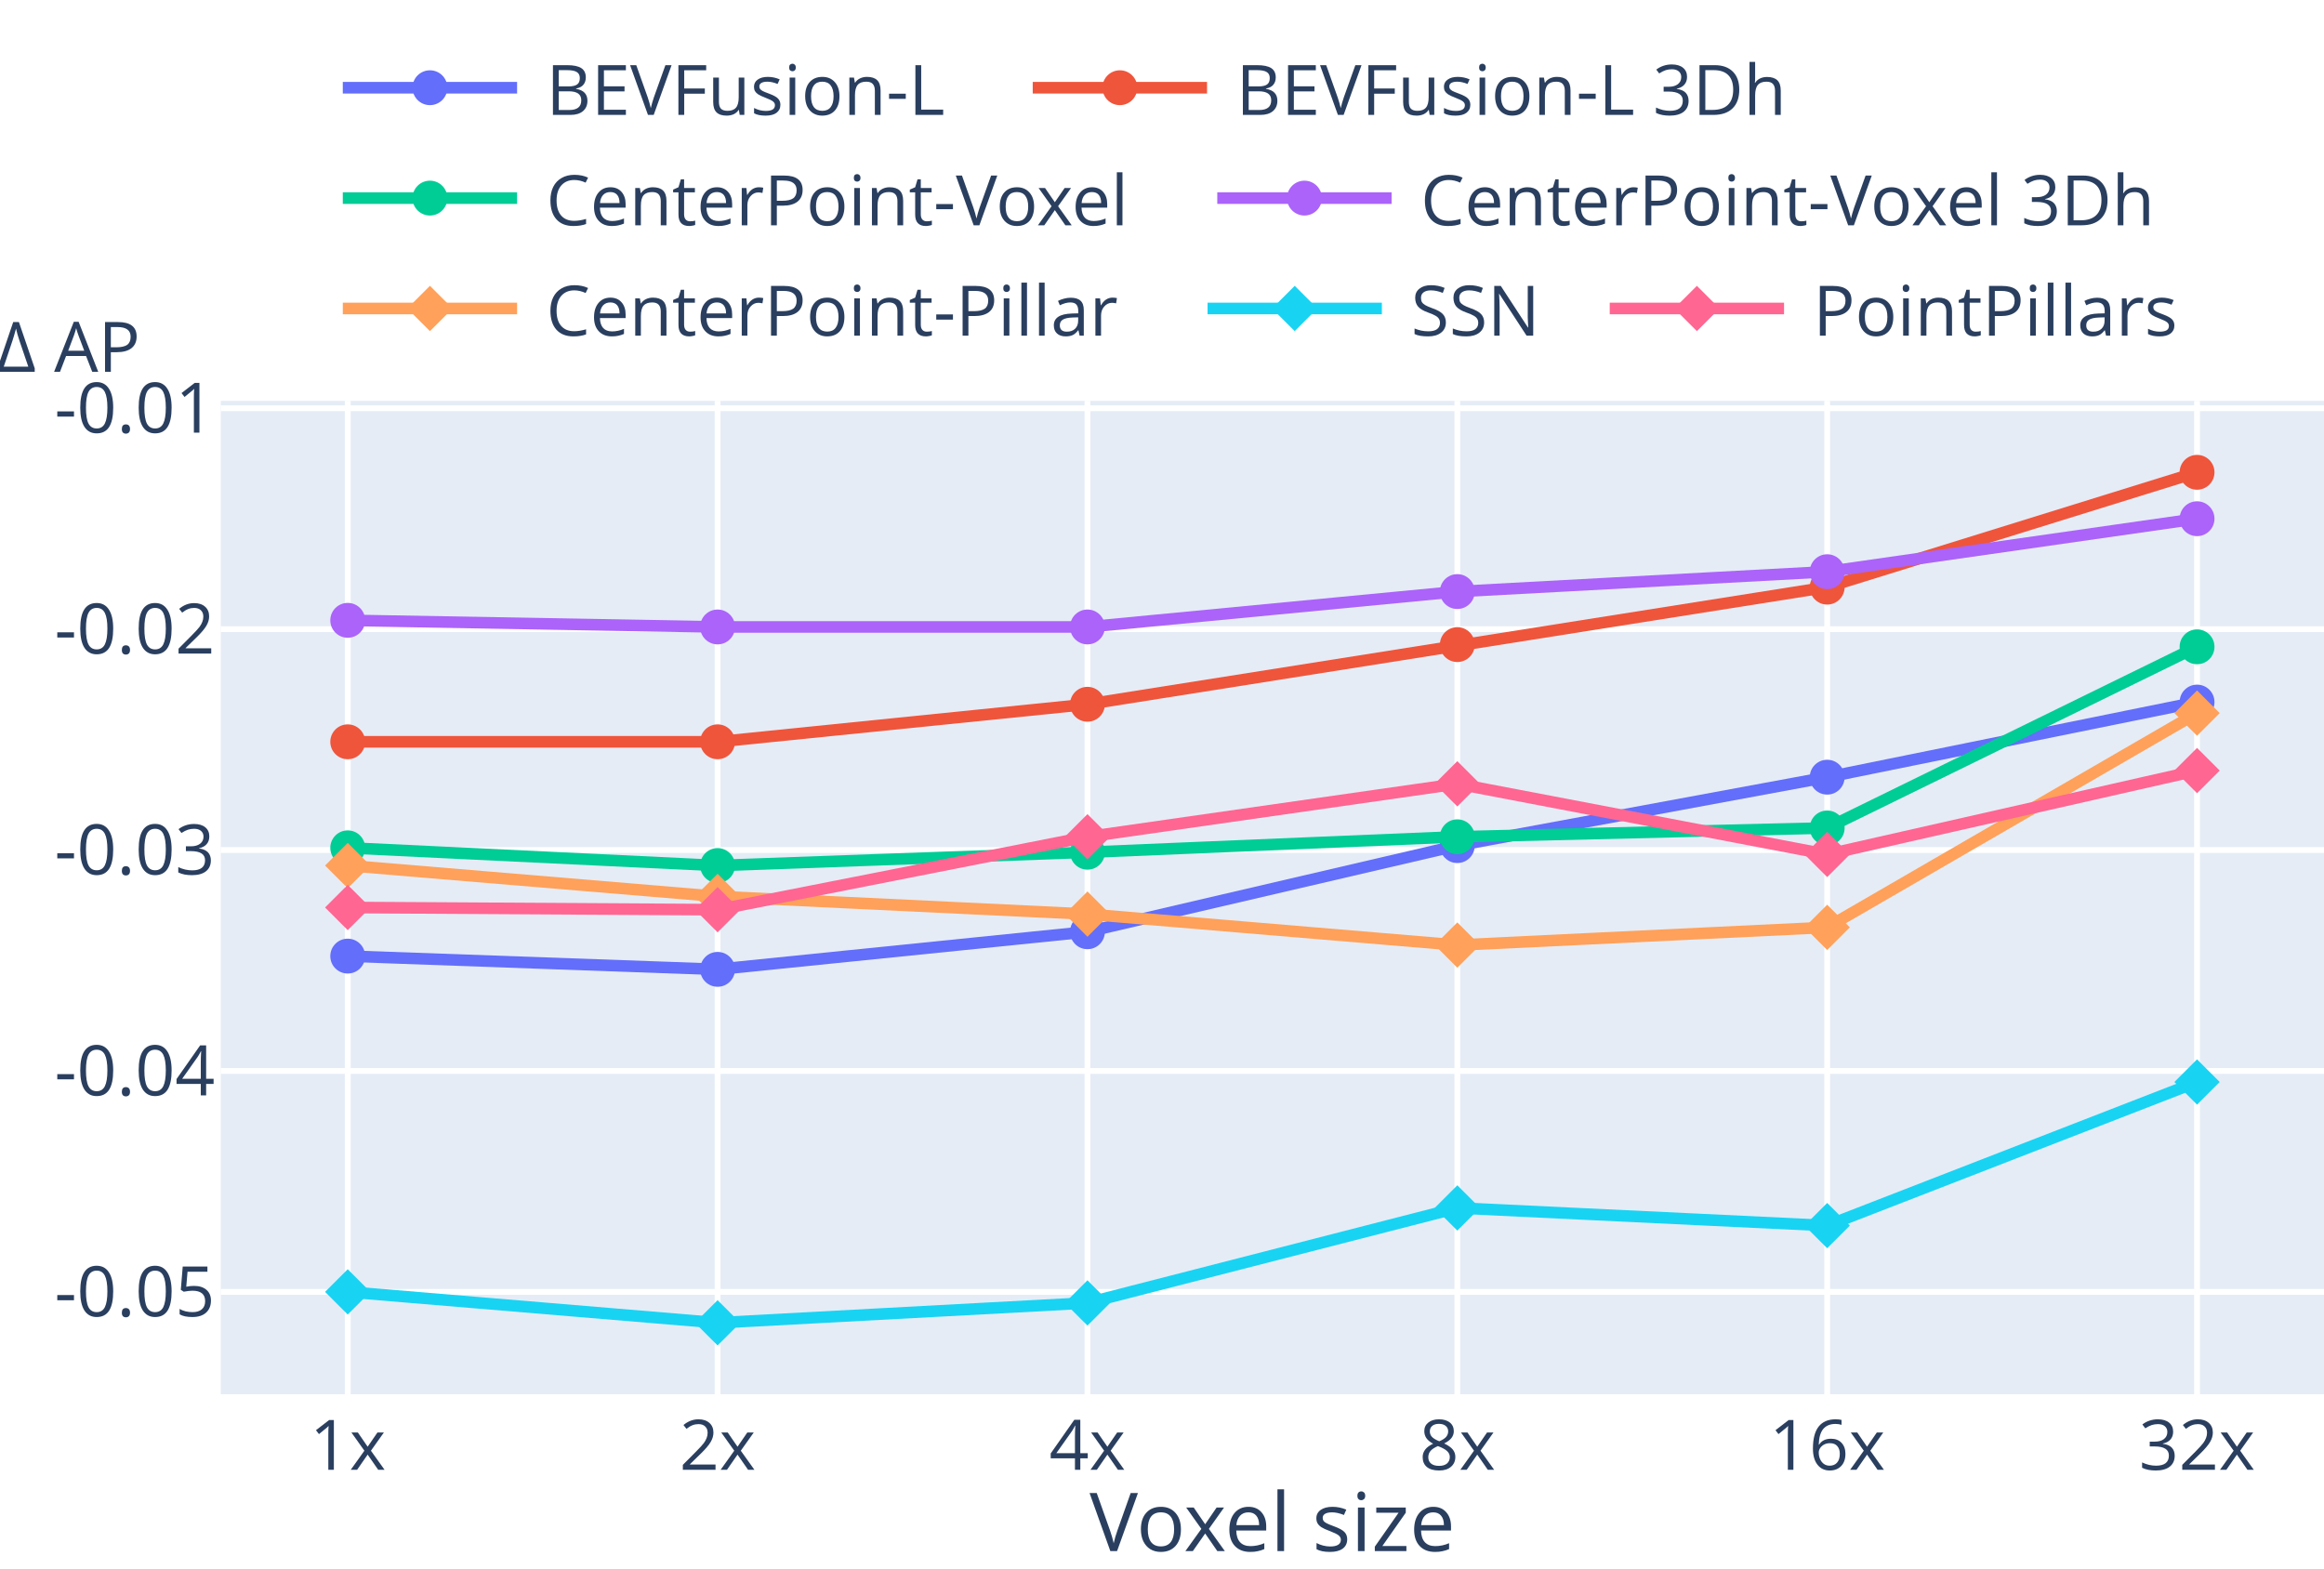
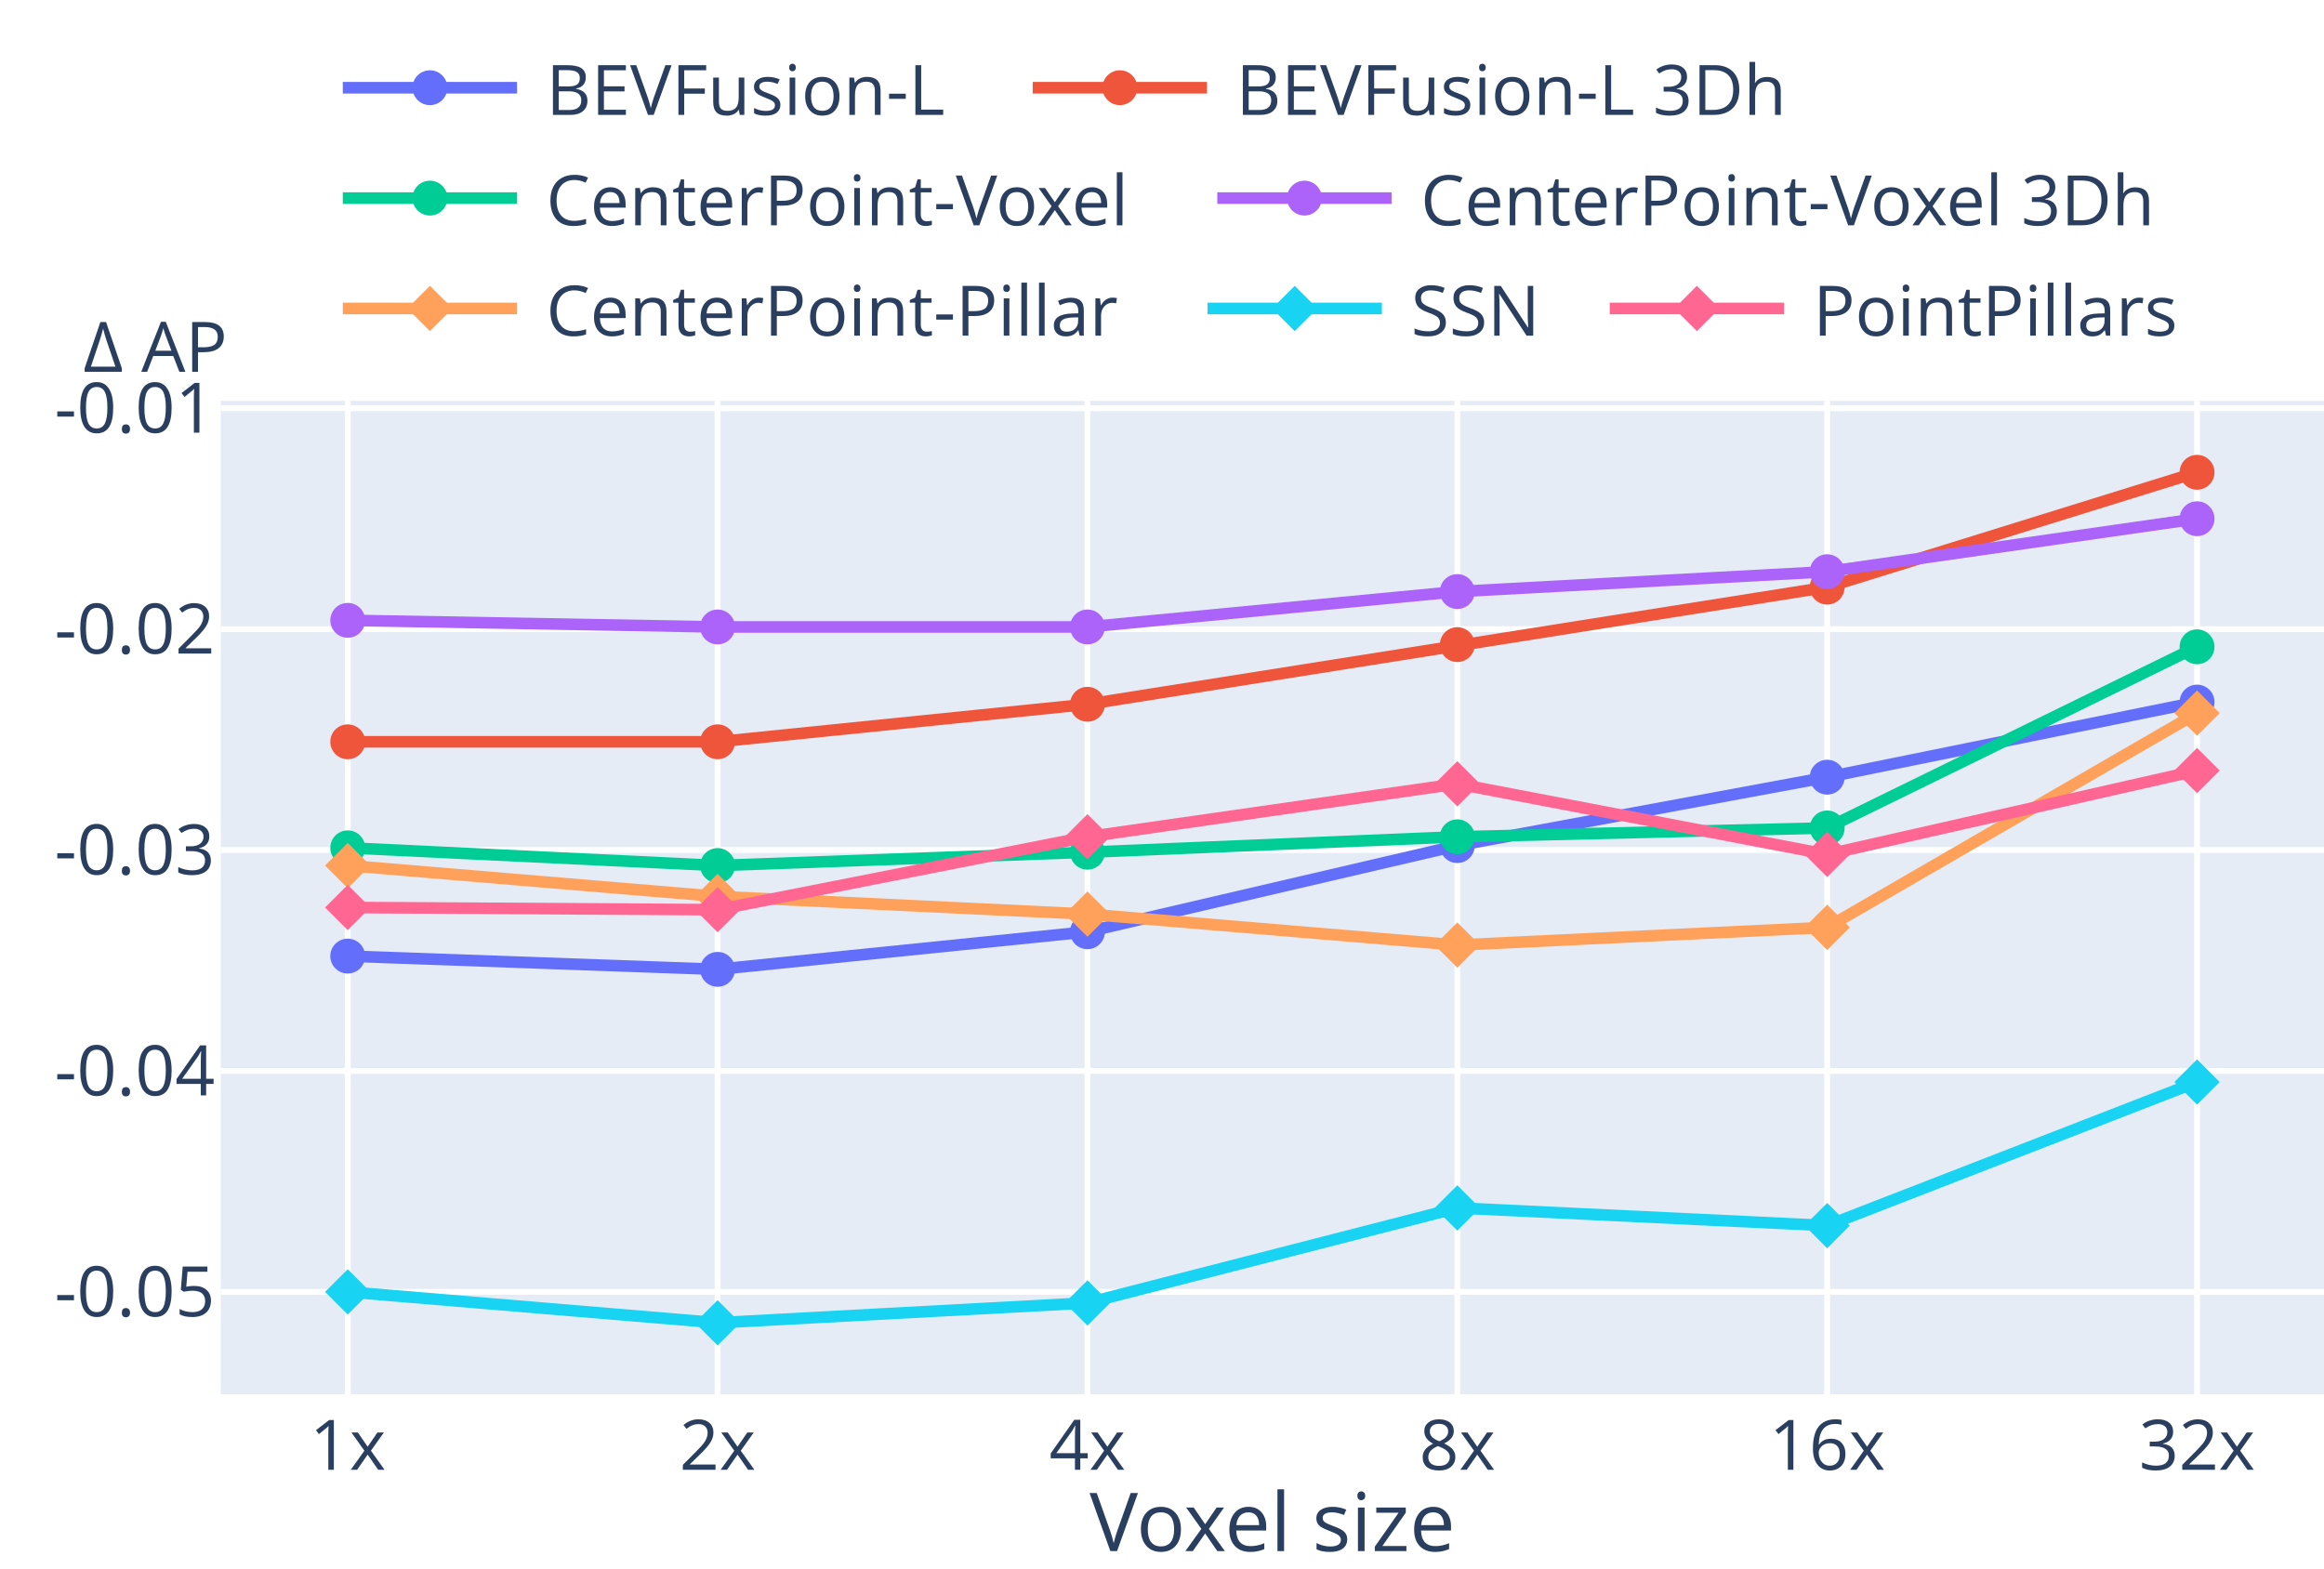
<svg xmlns="http://www.w3.org/2000/svg" class="main-svg" width="400" height="270" style="" viewBox="0 0 400 270">
  <rect x="0" y="0" width="400" height="270" style="fill: rgb(255, 255, 255); fill-opacity: 1;" />
-   <defs id="defs-9ba21a">
+   <defs id="defs-d842e4">
    <g class="clips">
-       <clipPath id="clip9ba21axyplot" class="plotclip">
+       <clipPath id="clipd842e4xyplot" class="plotclip">
        <rect width="362" height="171" />
      </clipPath>
-       <clipPath class="axesclip" id="clip9ba21ax">
+       <clipPath class="axesclip" id="clipd842e4x">
        <rect x="38" y="0" width="362" height="270" />
      </clipPath>
-       <clipPath class="axesclip" id="clip9ba21ay">
+       <clipPath class="axesclip" id="clipd842e4y">
        <rect x="0" y="69" width="400" height="171" />
      </clipPath>
-       <clipPath class="axesclip" id="clip9ba21axy">
+       <clipPath class="axesclip" id="clipd842e4xy">
        <rect x="38" y="69" width="362" height="171" />
      </clipPath>
    </g>
    <g class="gradients" />
    <g class="patterns" />
  </defs>
  <g class="bglayer">
    <rect class="bg" x="38" y="69" width="362" height="171" style="fill: rgb(229, 236, 246); fill-opacity: 1; stroke-width: 0;" />
  </g>
  <g class="layer-below">
    <g class="imagelayer" />
    <g class="shapelayer" />
  </g>
  <g class="cartesianlayer">
    <g class="subplot xy">
      <g class="layer-subplot">
        <g class="shapelayer" />
        <g class="imagelayer" />
      </g>
      <g class="minor-gridlayer">
        <g class="x" />
        <g class="y" />
      </g>
      <g class="gridlayer">
        <g class="x">
          <path class="xgrid crisp" transform="translate(59.85,0)" d="M0,69v171" style="stroke: rgb(255, 255, 255); stroke-opacity: 1; stroke-width: 1px;" />
          <path class="xgrid crisp" transform="translate(123.51,0)" d="M0,69v171" style="stroke: rgb(255, 255, 255); stroke-opacity: 1; stroke-width: 1px;" />
          <path class="xgrid crisp" transform="translate(187.17,0)" d="M0,69v171" style="stroke: rgb(255, 255, 255); stroke-opacity: 1; stroke-width: 1px;" />
          <path class="xgrid crisp" transform="translate(250.83,0)" d="M0,69v171" style="stroke: rgb(255, 255, 255); stroke-opacity: 1; stroke-width: 1px;" />
          <path class="xgrid crisp" transform="translate(314.49,0)" d="M0,69v171" style="stroke: rgb(255, 255, 255); stroke-opacity: 1; stroke-width: 1px;" />
          <path class="xgrid crisp" transform="translate(378.15,0)" d="M0,69v171" style="stroke: rgb(255, 255, 255); stroke-opacity: 1; stroke-width: 1px;" />
        </g>
        <g class="y">
          <path class="ygrid crisp" transform="translate(0,222.38)" d="M38,0h362" style="stroke: rgb(255, 255, 255); stroke-opacity: 1; stroke-width: 1px;" />
          <path class="ygrid crisp" transform="translate(0,184.35)" d="M38,0h362" style="stroke: rgb(255, 255, 255); stroke-opacity: 1; stroke-width: 1px;" />
          <path class="ygrid crisp" transform="translate(0,146.32)" d="M38,0h362" style="stroke: rgb(255, 255, 255); stroke-opacity: 1; stroke-width: 1px;" />
          <path class="ygrid crisp" transform="translate(0,108.3)" d="M38,0h362" style="stroke: rgb(255, 255, 255); stroke-opacity: 1; stroke-width: 1px;" />
          <path class="ygrid crisp" transform="translate(0,70.27)" d="M38,0h362" style="stroke: rgb(255, 255, 255); stroke-opacity: 1; stroke-width: 1px;" />
        </g>
      </g>
      <g class="zerolinelayer" />
      <g class="layer-between">
        <g class="shapelayer" />
        <g class="imagelayer" />
      </g>
      <path class="xlines-below" />
      <path class="ylines-below" />
      <g class="overlines-below" />
      <g class="xaxislayer-below" />
      <g class="yaxislayer-below" />
      <g class="overaxes-below" />
      <g class="overplot">
-         <g class="xy" transform="translate(38,69)" clip-path="url(#clip9ba21axyplot)">
+         <g class="xy" transform="translate(38,69)" clip-path="url(#clipd842e4xyplot)">
          <g class="scatterlayer mlayer">
-             <g class="trace scatter trace279bbc" style="stroke-miterlimit: 2; opacity: 1;">
+             <g class="trace scatter tracee230b6" style="stroke-miterlimit: 2; opacity: 1;">
              <g class="fills" />
              <g class="errorbars" />
              <g class="lines">
                <path class="js-line" d="M21.85,95.58L85.51,97.86L149.17,91.39L212.83,76.56L276.49,64.78L340.15,51.85" style="vector-effect: none; fill: none; stroke: rgb(99, 110, 250); stroke-opacity: 1; stroke-width: 2px; opacity: 1;" />
              </g>
              <g class="points">
                <path class="point" transform="translate(21.85,95.58)" d="M3,0A3,3 0 1,1 0,-3A3,3 0 0,1 3,0Z" style="opacity: 1; stroke-width: 0px; fill: rgb(99, 110, 250); fill-opacity: 1;" />
                <path class="point" transform="translate(85.51,97.86)" d="M3,0A3,3 0 1,1 0,-3A3,3 0 0,1 3,0Z" style="opacity: 1; stroke-width: 0px; fill: rgb(99, 110, 250); fill-opacity: 1;" />
                <path class="point" transform="translate(149.17,91.39)" d="M3,0A3,3 0 1,1 0,-3A3,3 0 0,1 3,0Z" style="opacity: 1; stroke-width: 0px; fill: rgb(99, 110, 250); fill-opacity: 1;" />
                <path class="point" transform="translate(212.83,76.56)" d="M3,0A3,3 0 1,1 0,-3A3,3 0 0,1 3,0Z" style="opacity: 1; stroke-width: 0px; fill: rgb(99, 110, 250); fill-opacity: 1;" />
                <path class="point" transform="translate(276.49,64.78)" d="M3,0A3,3 0 1,1 0,-3A3,3 0 0,1 3,0Z" style="opacity: 1; stroke-width: 0px; fill: rgb(99, 110, 250); fill-opacity: 1;" />
                <path class="point" transform="translate(340.15,51.85)" d="M3,0A3,3 0 1,1 0,-3A3,3 0 0,1 3,0Z" style="opacity: 1; stroke-width: 0px; fill: rgb(99, 110, 250); fill-opacity: 1;" />
              </g>
              <g class="text" />
            </g>
-             <g class="trace scatter trace650073" style="stroke-miterlimit: 2; opacity: 1;">
+             <g class="trace scatter traceabe52f" style="stroke-miterlimit: 2; opacity: 1;">
              <g class="fills" />
              <g class="errorbars" />
              <g class="lines">
                <path class="js-line" d="M21.85,58.69L85.51,58.69L149.17,52.23L276.49,32.07L340.15,12.3" style="vector-effect: none; fill: none; stroke: rgb(239, 85, 59); stroke-opacity: 1; stroke-width: 2px; opacity: 1;" />
              </g>
              <g class="points">
                <path class="point" transform="translate(21.85,58.69)" d="M3,0A3,3 0 1,1 0,-3A3,3 0 0,1 3,0Z" style="opacity: 1; stroke-width: 0px; fill: rgb(239, 85, 59); fill-opacity: 1;" />
                <path class="point" transform="translate(85.51,58.69)" d="M3,0A3,3 0 1,1 0,-3A3,3 0 0,1 3,0Z" style="opacity: 1; stroke-width: 0px; fill: rgb(239, 85, 59); fill-opacity: 1;" />
                <path class="point" transform="translate(149.17,52.23)" d="M3,0A3,3 0 1,1 0,-3A3,3 0 0,1 3,0Z" style="opacity: 1; stroke-width: 0px; fill: rgb(239, 85, 59); fill-opacity: 1;" />
                <path class="point" transform="translate(212.83,41.96)" d="M3,0A3,3 0 1,1 0,-3A3,3 0 0,1 3,0Z" style="opacity: 1; stroke-width: 0px; fill: rgb(239, 85, 59); fill-opacity: 1;" />
                <path class="point" transform="translate(276.49,32.07)" d="M3,0A3,3 0 1,1 0,-3A3,3 0 0,1 3,0Z" style="opacity: 1; stroke-width: 0px; fill: rgb(239, 85, 59); fill-opacity: 1;" />
                <path class="point" transform="translate(340.15,12.3)" d="M3,0A3,3 0 1,1 0,-3A3,3 0 0,1 3,0Z" style="opacity: 1; stroke-width: 0px; fill: rgb(239, 85, 59); fill-opacity: 1;" />
              </g>
              <g class="text" />
            </g>
-             <g class="trace scatter tracef4b8fa" style="stroke-miterlimit: 2; opacity: 1;">
+             <g class="trace scatter trace901722" style="stroke-miterlimit: 2; opacity: 1;">
              <g class="fills" />
              <g class="errorbars" />
              <g class="lines">
                <path class="js-line" d="M21.85,76.94L85.51,79.99L149.17,77.7L212.83,75.04L276.49,73.52L340.15,42.34" style="vector-effect: none; fill: none; stroke: rgb(0, 204, 150); stroke-opacity: 1; stroke-width: 2px; opacity: 1;" />
              </g>
              <g class="points">
                <path class="point" transform="translate(21.85,76.94)" d="M3,0A3,3 0 1,1 0,-3A3,3 0 0,1 3,0Z" style="opacity: 1; stroke-width: 0px; fill: rgb(0, 204, 150); fill-opacity: 1;" />
                <path class="point" transform="translate(85.51,79.99)" d="M3,0A3,3 0 1,1 0,-3A3,3 0 0,1 3,0Z" style="opacity: 1; stroke-width: 0px; fill: rgb(0, 204, 150); fill-opacity: 1;" />
                <path class="point" transform="translate(149.17,77.7)" d="M3,0A3,3 0 1,1 0,-3A3,3 0 0,1 3,0Z" style="opacity: 1; stroke-width: 0px; fill: rgb(0, 204, 150); fill-opacity: 1;" />
                <path class="point" transform="translate(212.83,75.04)" d="M3,0A3,3 0 1,1 0,-3A3,3 0 0,1 3,0Z" style="opacity: 1; stroke-width: 0px; fill: rgb(0, 204, 150); fill-opacity: 1;" />
                <path class="point" transform="translate(276.49,73.52)" d="M3,0A3,3 0 1,1 0,-3A3,3 0 0,1 3,0Z" style="opacity: 1; stroke-width: 0px; fill: rgb(0, 204, 150); fill-opacity: 1;" />
                <path class="point" transform="translate(340.15,42.34)" d="M3,0A3,3 0 1,1 0,-3A3,3 0 0,1 3,0Z" style="opacity: 1; stroke-width: 0px; fill: rgb(0, 204, 150); fill-opacity: 1;" />
              </g>
              <g class="text" />
            </g>
-             <g class="trace scatter trace94a1c8" style="stroke-miterlimit: 2; opacity: 1;">
+             <g class="trace scatter tracee6afad" style="stroke-miterlimit: 2; opacity: 1;">
              <g class="fills" />
              <g class="errorbars" />
              <g class="lines">
                <path class="js-line" d="M21.85,37.78L85.51,38.92L149.17,38.92L212.83,32.83L276.49,29.41L340.15,20.29" style="vector-effect: none; fill: none; stroke: rgb(171, 99, 250); stroke-opacity: 1; stroke-width: 2px; opacity: 1;" />
              </g>
              <g class="points">
                <path class="point" transform="translate(21.85,37.78)" d="M3,0A3,3 0 1,1 0,-3A3,3 0 0,1 3,0Z" style="opacity: 1; stroke-width: 0px; fill: rgb(171, 99, 250); fill-opacity: 1;" />
                <path class="point" transform="translate(85.51,38.92)" d="M3,0A3,3 0 1,1 0,-3A3,3 0 0,1 3,0Z" style="opacity: 1; stroke-width: 0px; fill: rgb(171, 99, 250); fill-opacity: 1;" />
                <path class="point" transform="translate(149.17,38.92)" d="M3,0A3,3 0 1,1 0,-3A3,3 0 0,1 3,0Z" style="opacity: 1; stroke-width: 0px; fill: rgb(171, 99, 250); fill-opacity: 1;" />
                <path class="point" transform="translate(212.83,32.83)" d="M3,0A3,3 0 1,1 0,-3A3,3 0 0,1 3,0Z" style="opacity: 1; stroke-width: 0px; fill: rgb(171, 99, 250); fill-opacity: 1;" />
                <path class="point" transform="translate(276.49,29.41)" d="M3,0A3,3 0 1,1 0,-3A3,3 0 0,1 3,0Z" style="opacity: 1; stroke-width: 0px; fill: rgb(171, 99, 250); fill-opacity: 1;" />
                <path class="point" transform="translate(340.15,20.29)" d="M3,0A3,3 0 1,1 0,-3A3,3 0 0,1 3,0Z" style="opacity: 1; stroke-width: 0px; fill: rgb(171, 99, 250); fill-opacity: 1;" />
              </g>
              <g class="text" />
            </g>
-             <g class="trace scatter trace2d4bff" style="stroke-miterlimit: 2; opacity: 1;">
+             <g class="trace scatter trace929093" style="stroke-miterlimit: 2; opacity: 1;">
              <g class="fills" />
              <g class="errorbars" />
              <g class="lines">
                <path class="js-line" d="M21.85,79.99L85.51,85.31L149.17,88.35L212.83,93.68L276.49,90.63L340.15,53.75" style="vector-effect: none; fill: none; stroke: rgb(255, 161, 90); stroke-opacity: 1; stroke-width: 2px; opacity: 1;" />
              </g>
              <g class="points">
                <path class="point" transform="translate(21.85,79.99)" d="M3.9,0L0,3.9L-3.9,0L0,-3.9Z" style="opacity: 1; stroke-width: 0px; fill: rgb(255, 161, 90); fill-opacity: 1;" />
                <path class="point" transform="translate(85.51,85.31)" d="M3.9,0L0,3.9L-3.9,0L0,-3.9Z" style="opacity: 1; stroke-width: 0px; fill: rgb(255, 161, 90); fill-opacity: 1;" />
                <path class="point" transform="translate(149.17,88.35)" d="M3.9,0L0,3.9L-3.9,0L0,-3.9Z" style="opacity: 1; stroke-width: 0px; fill: rgb(255, 161, 90); fill-opacity: 1;" />
                <path class="point" transform="translate(212.83,93.68)" d="M3.9,0L0,3.9L-3.9,0L0,-3.9Z" style="opacity: 1; stroke-width: 0px; fill: rgb(255, 161, 90); fill-opacity: 1;" />
                <path class="point" transform="translate(276.49,90.63)" d="M3.9,0L0,3.9L-3.9,0L0,-3.9Z" style="opacity: 1; stroke-width: 0px; fill: rgb(255, 161, 90); fill-opacity: 1;" />
                <path class="point" transform="translate(340.15,53.75)" d="M3.9,0L0,3.9L-3.9,0L0,-3.9Z" style="opacity: 1; stroke-width: 0px; fill: rgb(255, 161, 90); fill-opacity: 1;" />
              </g>
              <g class="text" />
            </g>
-             <g class="trace scatter trace0b0d0e" style="stroke-miterlimit: 2; opacity: 1;">
+             <g class="trace scatter trace2d999b" style="stroke-miterlimit: 2; opacity: 1;">
              <g class="fills" />
              <g class="errorbars" />
              <g class="lines">
                <path class="js-line" d="M21.85,153.38L85.51,158.7L149.17,155.28L212.83,138.93L276.49,141.97L340.15,117.25" style="vector-effect: none; fill: none; stroke: rgb(25, 211, 243); stroke-opacity: 1; stroke-width: 2px; opacity: 1;" />
              </g>
              <g class="points">
                <path class="point" transform="translate(21.85,153.38)" d="M3.9,0L0,3.9L-3.9,0L0,-3.9Z" style="opacity: 1; stroke-width: 0px; fill: rgb(25, 211, 243); fill-opacity: 1;" />
                <path class="point" transform="translate(85.51,158.7)" d="M3.9,0L0,3.9L-3.9,0L0,-3.9Z" style="opacity: 1; stroke-width: 0px; fill: rgb(25, 211, 243); fill-opacity: 1;" />
                <path class="point" transform="translate(149.17,155.28)" d="M3.9,0L0,3.9L-3.9,0L0,-3.9Z" style="opacity: 1; stroke-width: 0px; fill: rgb(25, 211, 243); fill-opacity: 1;" />
                <path class="point" transform="translate(212.83,138.93)" d="M3.9,0L0,3.9L-3.9,0L0,-3.9Z" style="opacity: 1; stroke-width: 0px; fill: rgb(25, 211, 243); fill-opacity: 1;" />
                <path class="point" transform="translate(276.49,141.97)" d="M3.9,0L0,3.9L-3.9,0L0,-3.9Z" style="opacity: 1; stroke-width: 0px; fill: rgb(25, 211, 243); fill-opacity: 1;" />
                <path class="point" transform="translate(340.15,117.25)" d="M3.9,0L0,3.9L-3.9,0L0,-3.9Z" style="opacity: 1; stroke-width: 0px; fill: rgb(25, 211, 243); fill-opacity: 1;" />
              </g>
              <g class="text" />
            </g>
-             <g class="trace scatter traceadb02b" style="stroke-miterlimit: 2; opacity: 1;">
+             <g class="trace scatter trace4e4d4d" style="stroke-miterlimit: 2; opacity: 1;">
              <g class="fills" />
              <g class="errorbars" />
              <g class="lines">
                <path class="js-line" d="M21.85,87.21L85.51,87.59L149.17,75.04L212.83,65.92L276.49,78.08L340.15,63.64" style="vector-effect: none; fill: none; stroke: rgb(255, 102, 146); stroke-opacity: 1; stroke-width: 2px; opacity: 1;" />
              </g>
              <g class="points">
                <path class="point" transform="translate(21.85,87.21)" d="M3.9,0L0,3.9L-3.9,0L0,-3.9Z" style="opacity: 1; stroke-width: 0px; fill: rgb(255, 102, 146); fill-opacity: 1;" />
                <path class="point" transform="translate(85.51,87.59)" d="M3.9,0L0,3.9L-3.9,0L0,-3.9Z" style="opacity: 1; stroke-width: 0px; fill: rgb(255, 102, 146); fill-opacity: 1;" />
                <path class="point" transform="translate(149.17,75.04)" d="M3.9,0L0,3.9L-3.9,0L0,-3.9Z" style="opacity: 1; stroke-width: 0px; fill: rgb(255, 102, 146); fill-opacity: 1;" />
                <path class="point" transform="translate(212.83,65.92)" d="M3.9,0L0,3.9L-3.9,0L0,-3.9Z" style="opacity: 1; stroke-width: 0px; fill: rgb(255, 102, 146); fill-opacity: 1;" />
                <path class="point" transform="translate(276.49,78.08)" d="M3.9,0L0,3.9L-3.9,0L0,-3.9Z" style="opacity: 1; stroke-width: 0px; fill: rgb(255, 102, 146); fill-opacity: 1;" />
                <path class="point" transform="translate(340.15,63.64)" d="M3.9,0L0,3.9L-3.9,0L0,-3.9Z" style="opacity: 1; stroke-width: 0px; fill: rgb(255, 102, 146); fill-opacity: 1;" />
              </g>
              <g class="text" />
            </g>
          </g>
        </g>
      </g>
      <g class="zerolinelayer-above" />
      <path class="xlines-above crisp" d="M0,0" style="fill: none;" />
      <path class="ylines-above crisp" d="M0,0" style="fill: none;" />
      <g class="overlines-above" />
      <g class="xaxislayer-above">
        <g class="xtick">
          <text text-anchor="middle" x="0" y="253" transform="translate(59.85,0)" style="font-family: 'Open Sans', verdana, arial, sans-serif; font-size: 12px; fill: rgb(42, 63, 95); fill-opacity: 1; white-space: pre;">1x</text>
        </g>
        <g class="xtick">
          <text text-anchor="middle" x="0" y="253" transform="translate(123.51,0)" style="font-family: 'Open Sans', verdana, arial, sans-serif; font-size: 12px; fill: rgb(42, 63, 95); fill-opacity: 1; white-space: pre;">2x</text>
        </g>
        <g class="xtick">
          <text text-anchor="middle" x="0" y="253" transform="translate(187.17,0)" style="font-family: 'Open Sans', verdana, arial, sans-serif; font-size: 12px; fill: rgb(42, 63, 95); fill-opacity: 1; white-space: pre;">4x</text>
        </g>
        <g class="xtick">
          <text text-anchor="middle" x="0" y="253" transform="translate(250.83,0)" style="font-family: 'Open Sans', verdana, arial, sans-serif; font-size: 12px; fill: rgb(42, 63, 95); fill-opacity: 1; white-space: pre;">8x</text>
        </g>
        <g class="xtick">
          <text text-anchor="middle" x="0" y="253" transform="translate(314.49,0)" style="font-family: 'Open Sans', verdana, arial, sans-serif; font-size: 12px; fill: rgb(42, 63, 95); fill-opacity: 1; white-space: pre;">16x</text>
        </g>
        <g class="xtick">
          <text text-anchor="middle" x="0" y="253" transform="translate(378.15,0)" style="font-family: 'Open Sans', verdana, arial, sans-serif; font-size: 12px; fill: rgb(42, 63, 95); fill-opacity: 1; white-space: pre;">32x</text>
        </g>
      </g>
      <g class="yaxislayer-above">
        <g class="ytick">
          <text text-anchor="end" x="37" y="4.2" transform="translate(0,222.38)" style="font-family: 'Open Sans', verdana, arial, sans-serif; font-size: 12px; fill: rgb(42, 63, 95); fill-opacity: 1; white-space: pre;">-0.05</text>
        </g>
        <g class="ytick">
          <text text-anchor="end" x="37" y="4.2" style="font-family: 'Open Sans', verdana, arial, sans-serif; font-size: 12px; fill: rgb(42, 63, 95); fill-opacity: 1; white-space: pre;" transform="translate(0,184.35)">-0.04</text>
        </g>
        <g class="ytick">
          <text text-anchor="end" x="37" y="4.2" style="font-family: 'Open Sans', verdana, arial, sans-serif; font-size: 12px; fill: rgb(42, 63, 95); fill-opacity: 1; white-space: pre;" transform="translate(0,146.32)">-0.03</text>
        </g>
        <g class="ytick">
          <text text-anchor="end" x="37" y="4.2" style="font-family: 'Open Sans', verdana, arial, sans-serif; font-size: 12px; fill: rgb(42, 63, 95); fill-opacity: 1; white-space: pre;" transform="translate(0,108.3)">-0.02</text>
        </g>
        <g class="ytick">
          <text text-anchor="end" x="37" y="4.2" style="font-family: 'Open Sans', verdana, arial, sans-serif; font-size: 12px; fill: rgb(42, 63, 95); fill-opacity: 1; white-space: pre;" transform="translate(0,70.27)">-0.01</text>
        </g>
      </g>
      <g class="overaxes-above" />
    </g>
  </g>
  <g class="polarlayer" />
  <g class="smithlayer" />
  <g class="ternarylayer" />
  <g class="geolayer" />
  <g class="funnelarealayer" />
  <g class="pielayer" />
  <g class="iciclelayer" />
  <g class="treemaplayer" />
  <g class="sunburstlayer" />
  <g class="glimages" />
-   <defs id="topdefs-9ba21a">
+   <defs id="topdefs-d842e4">
    <g class="clips" />
-     <clipPath id="legend9ba21a">
+     <clipPath id="legendd842e4">
      <rect width="330" height="67" x="0" y="0" />
    </clipPath>
  </defs>
  <g class="layer-above">
    <g class="imagelayer" />
    <g class="shapelayer" />
  </g>
  <g class="infolayer">
    <g class="legend" pointer-events="all" transform="translate(54,0.6)">
      <rect class="bg" shape-rendering="crispEdges" width="330" height="67" x="0" y="0" style="stroke: rgb(68, 68, 68); stroke-opacity: 1; fill: rgb(255, 255, 255); fill-opacity: 1; stroke-width: 0px;" />
-       <g class="scrollbox" transform="" clip-path="url(#legend9ba21a)">
+       <g class="scrollbox" transform="" clip-path="url(#legendd842e4)">
        <g class="groups" transform="">
          <g class="traces" transform="translate(0,14.5)" style="opacity: 1;">
            <text class="legendtext" text-anchor="start" x="40" y="4.68" style="font-family: 'Open Sans', verdana, arial, sans-serif; font-size: 12px; fill: rgb(42, 63, 95); fill-opacity: 1; white-space: pre;">BEVFusion-L</text>
            <g class="layers" style="opacity: 1;">
              <g class="legendfill" />
              <g class="legendlines">
                <path class="js-line" d="M5,0h30" style="fill: none; stroke: rgb(99, 110, 250); stroke-opacity: 1; stroke-width: 2px;" />
              </g>
              <g class="legendsymbols">
                <g class="legendpoints">
                  <path class="scatterpts" transform="translate(20,0)" d="M3,0A3,3 0 1,1 0,-3A3,3 0 0,1 3,0Z" style="opacity: 1; stroke-width: 0px; fill: rgb(99, 110, 250); fill-opacity: 1;" />
                </g>
              </g>
            </g>
            <rect class="legendtoggle" x="0" y="-9.5" width="116.25" height="19" style="fill: rgb(0, 0, 0); fill-opacity: 0;" />
          </g>
        </g>
        <g class="groups" transform="translate(118.75,0)">
          <g class="traces" transform="translate(0,14.5)" style="opacity: 1;">
            <text class="legendtext" text-anchor="start" x="40" y="4.68" style="font-family: 'Open Sans', verdana, arial, sans-serif; font-size: 12px; fill: rgb(42, 63, 95); fill-opacity: 1; white-space: pre;">BEVFusion-L 3Dh</text>
            <g class="layers" style="opacity: 1;">
              <g class="legendfill" />
              <g class="legendlines">
                <path class="js-line" d="M5,0h30" style="fill: none; stroke: rgb(239, 85, 59); stroke-opacity: 1; stroke-width: 2px;" />
              </g>
              <g class="legendsymbols">
                <g class="legendpoints">
                  <path class="scatterpts" transform="translate(20,0)" d="M3,0A3,3 0 1,1 0,-3A3,3 0 0,1 3,0Z" style="opacity: 1; stroke-width: 0px; fill: rgb(239, 85, 59); fill-opacity: 1;" />
                </g>
              </g>
            </g>
            <rect class="legendtoggle" x="0" y="-9.5" width="144.219" height="19" style="fill: rgb(0, 0, 0); fill-opacity: 0;" />
          </g>
        </g>
        <g class="groups" transform="translate(0,19)">
          <g class="traces" transform="translate(0,14.5)" style="opacity: 1;">
            <text class="legendtext" text-anchor="start" x="40" y="4.68" style="font-family: 'Open Sans', verdana, arial, sans-serif; font-size: 12px; fill: rgb(42, 63, 95); fill-opacity: 1; white-space: pre;">CenterPoint-Voxel</text>
            <g class="layers" style="opacity: 1;">
              <g class="legendfill" />
              <g class="legendlines">
                <path class="js-line" d="M5,0h30" style="fill: none; stroke: rgb(0, 204, 150); stroke-opacity: 1; stroke-width: 2px;" />
              </g>
              <g class="legendsymbols">
                <g class="legendpoints">
                  <path class="scatterpts" transform="translate(20,0)" d="M3,0A3,3 0 1,1 0,-3A3,3 0 0,1 3,0Z" style="opacity: 1; stroke-width: 0px; fill: rgb(0, 204, 150); fill-opacity: 1;" />
                </g>
              </g>
            </g>
            <rect class="legendtoggle" x="0" y="-9.5" width="148.016" height="19" style="fill: rgb(0, 0, 0); fill-opacity: 0;" />
          </g>
        </g>
        <g class="groups" transform="translate(150.5156,19)">
          <g class="traces" transform="translate(0,14.5)" style="opacity: 1;">
            <text class="legendtext" text-anchor="start" x="40" y="4.68" style="font-family: 'Open Sans', verdana, arial, sans-serif; font-size: 12px; fill: rgb(42, 63, 95); fill-opacity: 1; white-space: pre;">CenterPoint-Voxel 3Dh</text>
            <g class="layers" style="opacity: 1;">
              <g class="legendfill" />
              <g class="legendlines">
                <path class="js-line" d="M5,0h30" style="fill: none; stroke: rgb(171, 99, 250); stroke-opacity: 1; stroke-width: 2px;" />
              </g>
              <g class="legendsymbols">
                <g class="legendpoints">
                  <path class="scatterpts" transform="translate(20,0)" d="M3,0A3,3 0 1,1 0,-3A3,3 0 0,1 3,0Z" style="opacity: 1; stroke-width: 0px; fill: rgb(171, 99, 250); fill-opacity: 1;" />
                </g>
              </g>
            </g>
            <rect class="legendtoggle" x="0" y="-9.5" width="176.312" height="19" style="fill: rgb(0, 0, 0); fill-opacity: 0;" />
          </g>
        </g>
        <g class="groups" transform="translate(0,38)">
          <g class="traces" transform="translate(0,14.5)" style="opacity: 1;">
            <text class="legendtext" text-anchor="start" x="40" y="4.68" style="font-family: 'Open Sans', verdana, arial, sans-serif; font-size: 12px; fill: rgb(42, 63, 95); fill-opacity: 1; white-space: pre;">CenterPoint-Pillar</text>
            <g class="layers" style="opacity: 1;">
              <g class="legendfill" />
              <g class="legendlines">
                <path class="js-line" d="M5,0h30" style="fill: none; stroke: rgb(255, 161, 90); stroke-opacity: 1; stroke-width: 2px;" />
              </g>
              <g class="legendsymbols">
                <g class="legendpoints">
                  <path class="scatterpts" transform="translate(20,0)" d="M3.9,0L0,3.9L-3.9,0L0,-3.9Z" style="opacity: 1; stroke-width: 0px; fill: rgb(255, 161, 90); fill-opacity: 1;" />
                </g>
              </g>
            </g>
            <rect class="legendtoggle" x="0" y="-9.5" width="146.344" height="19" style="fill: rgb(0, 0, 0); fill-opacity: 0;" />
          </g>
        </g>
        <g class="groups" transform="translate(148.8438,38)">
          <g class="traces" transform="translate(0,14.5)" style="opacity: 1;">
            <text class="legendtext" text-anchor="start" x="40" y="4.68" style="font-family: 'Open Sans', verdana, arial, sans-serif; font-size: 12px; fill: rgb(42, 63, 95); fill-opacity: 1; white-space: pre;">SSN</text>
            <g class="layers" style="opacity: 1;">
              <g class="legendfill" />
              <g class="legendlines">
                <path class="js-line" d="M5,0h30" style="fill: none; stroke: rgb(25, 211, 243); stroke-opacity: 1; stroke-width: 2px;" />
              </g>
              <g class="legendsymbols">
                <g class="legendpoints">
                  <path class="scatterpts" transform="translate(20,0)" d="M3.9,0L0,3.9L-3.9,0L0,-3.9Z" style="opacity: 1; stroke-width: 0px; fill: rgb(25, 211, 243); fill-opacity: 1;" />
                </g>
              </g>
            </g>
            <rect class="legendtoggle" x="0" y="-9.5" width="66.719" height="19" style="fill: rgb(0, 0, 0); fill-opacity: 0;" />
          </g>
        </g>
        <g class="groups" transform="translate(218.0625,38)">
          <g class="traces" transform="translate(0,14.5)" style="opacity: 1;">
            <text class="legendtext" text-anchor="start" x="40" y="4.68" style="font-family: 'Open Sans', verdana, arial, sans-serif; font-size: 12px; fill: rgb(42, 63, 95); fill-opacity: 1; white-space: pre;">PointPillars</text>
            <g class="layers" style="opacity: 1;">
              <g class="legendfill" />
              <g class="legendlines">
                <path class="js-line" d="M5,0h30" style="fill: none; stroke: rgb(255, 102, 146); stroke-opacity: 1; stroke-width: 2px;" />
              </g>
              <g class="legendsymbols">
                <g class="legendpoints">
                  <path class="scatterpts" transform="translate(20,0)" d="M3.9,0L0,3.9L-3.9,0L0,-3.9Z" style="opacity: 1; stroke-width: 0px; fill: rgb(255, 102, 146); fill-opacity: 1;" />
                </g>
              </g>
            </g>
            <rect class="legendtoggle" x="0" y="-9.5" width="107.812" height="19" style="fill: rgb(0, 0, 0); fill-opacity: 0;" />
          </g>
        </g>
      </g>
      <rect class="scrollbar" rx="20" ry="3" width="0" height="0" x="0" y="0" style="fill: rgb(128, 139, 164); fill-opacity: 1;" />
    </g>
    <g class="g-gtitle" />
    <g class="g-xtitle" transform="translate(0,-2.3)">
      <text class="xtitle" x="219" y="269.3" text-anchor="middle" style="opacity: 1; font-family: 'Open Sans', verdana, arial, sans-serif; font-size: 14px; fill: rgb(42, 63, 95); fill-opacity: 1; white-space: pre;">Voxel size</text>
    </g>
    <g class="g-ytitle" />
    <g class="annotation" data-index="0" style="opacity: 1;">
-       <g class="annotation-text-g" transform="rotate(0,11.87,60)">
-         <g class="cursor-pointer" transform="translate(-4,51)">
+       <g class="annotation-text-g" transform="rotate(0,26.35,60)">
+         <g class="cursor-pointer" transform="translate(11,51)">
          <rect class="bg" x="0.5" y="0.5" width="30" height="17" style="stroke-width: 1px; stroke: rgb(0, 0, 0); stroke-opacity: 0; fill: rgb(0, 0, 0); fill-opacity: 0;" />
          <text class="annotation-text" text-anchor="middle" x="15.734" y="13" style="font-family: 'Open Sans', verdana, arial, sans-serif; font-size: 12px; fill: rgb(42, 63, 95); fill-opacity: 1; white-space: pre;">Δ AP</text>
        </g>
      </g>
    </g>
  </g>
</svg>
